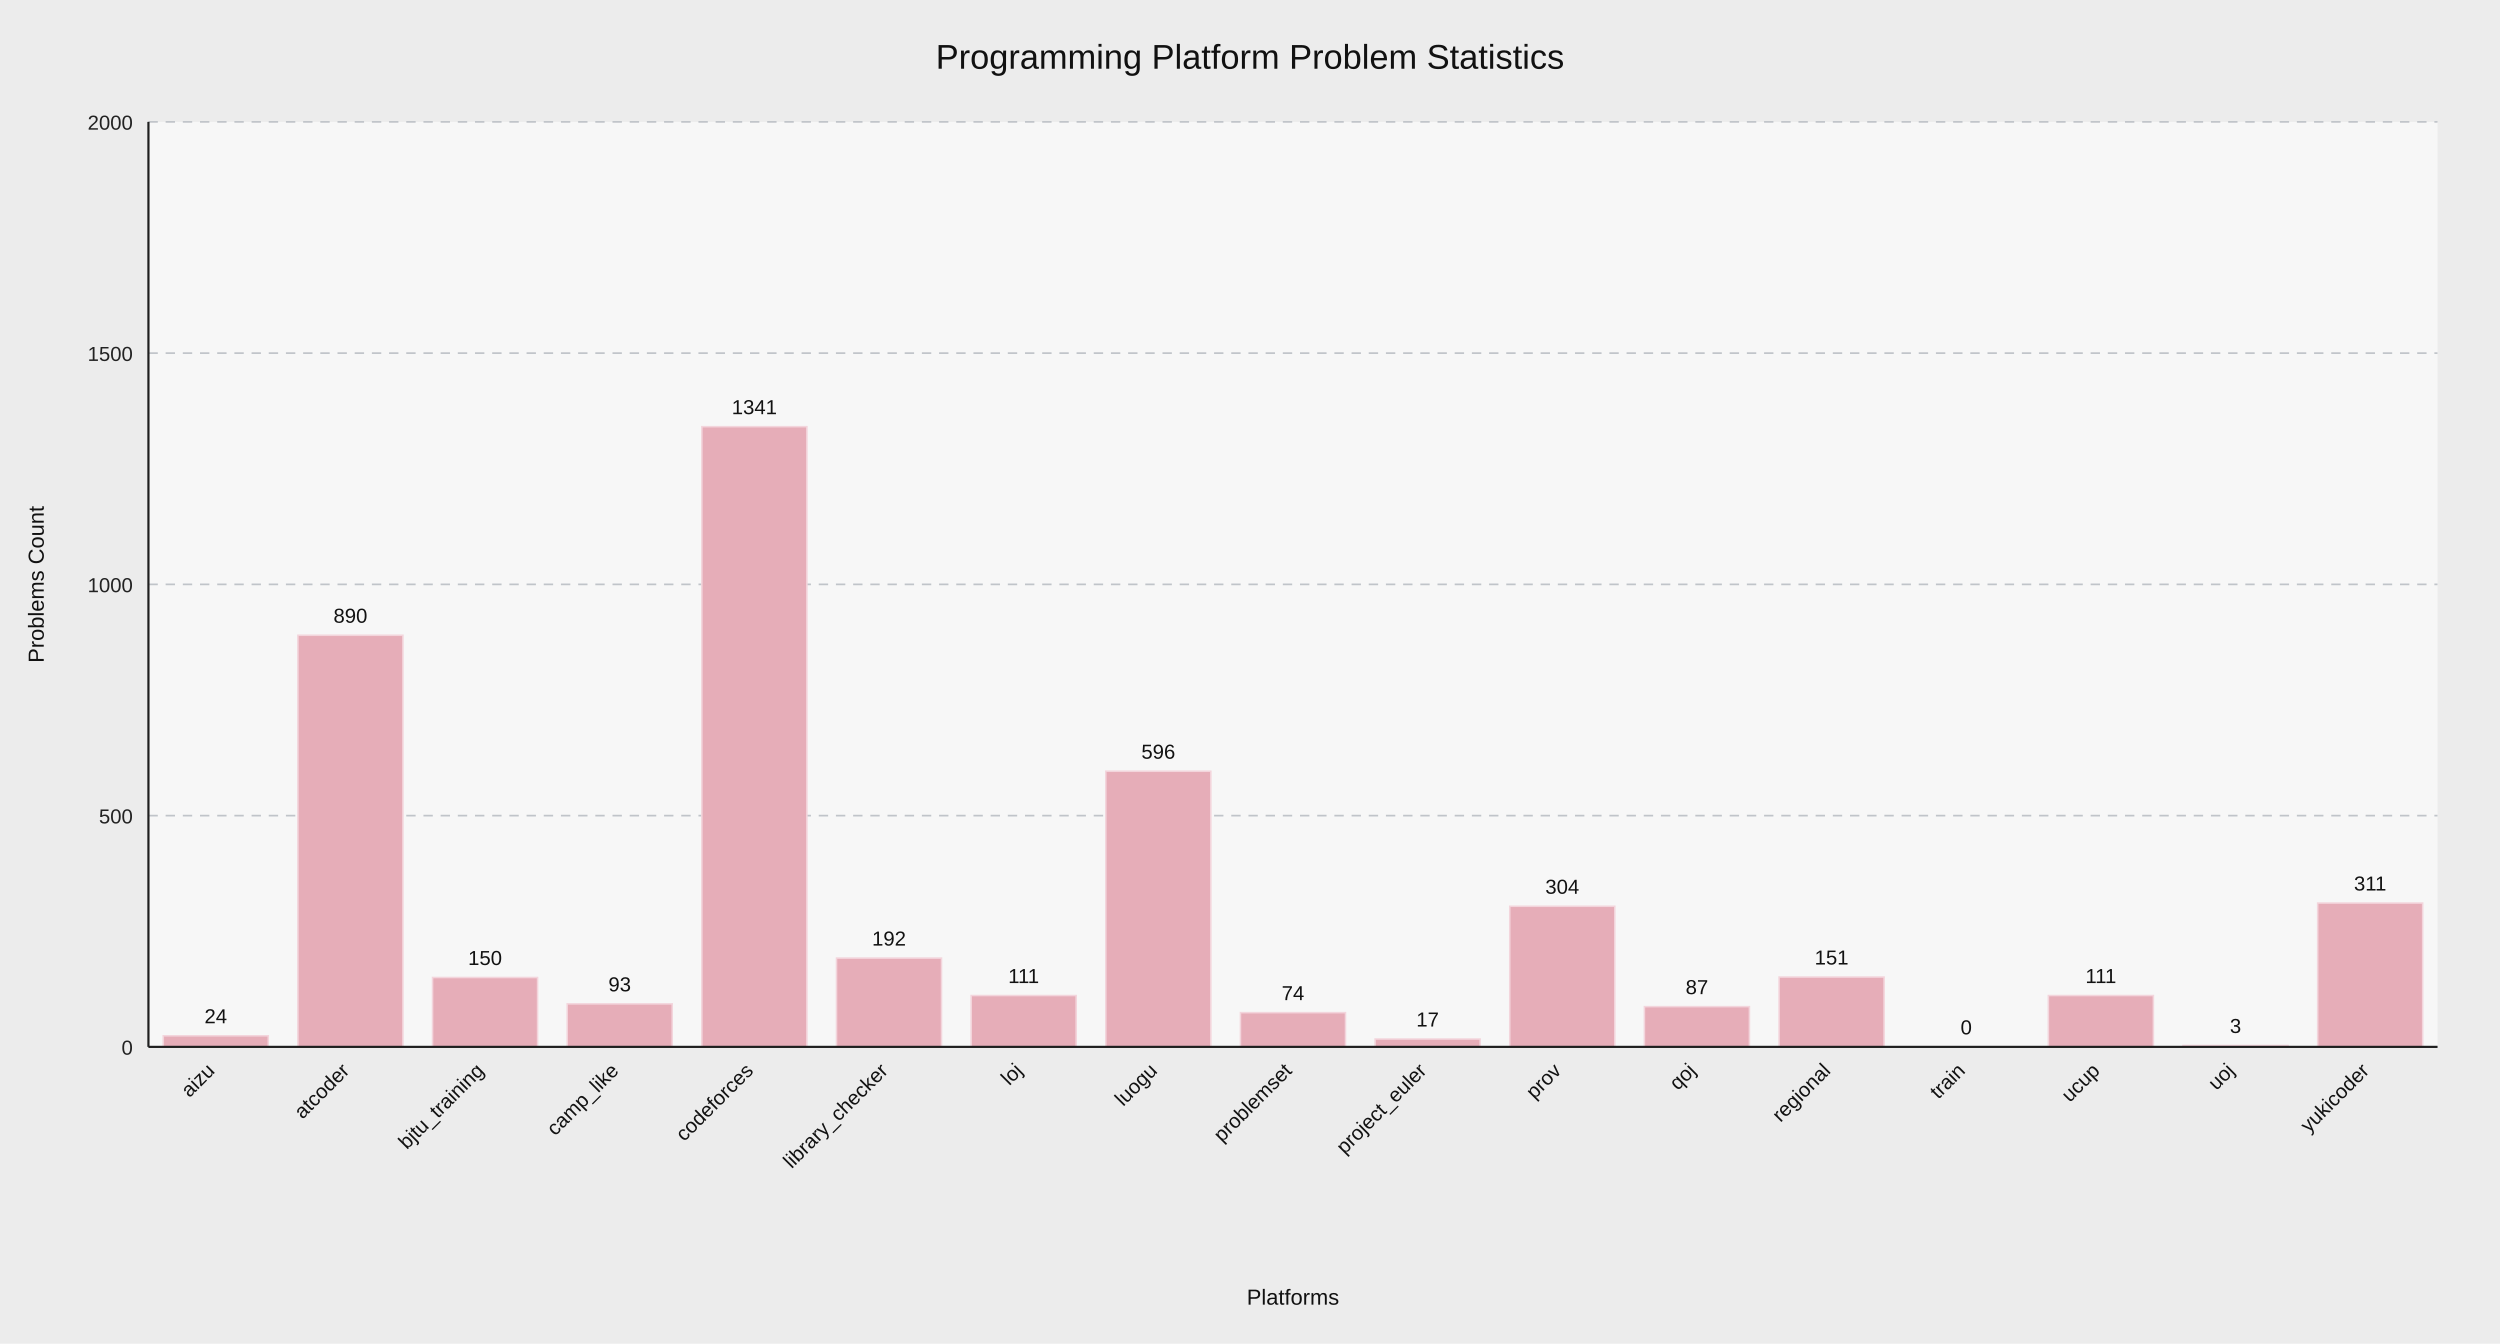
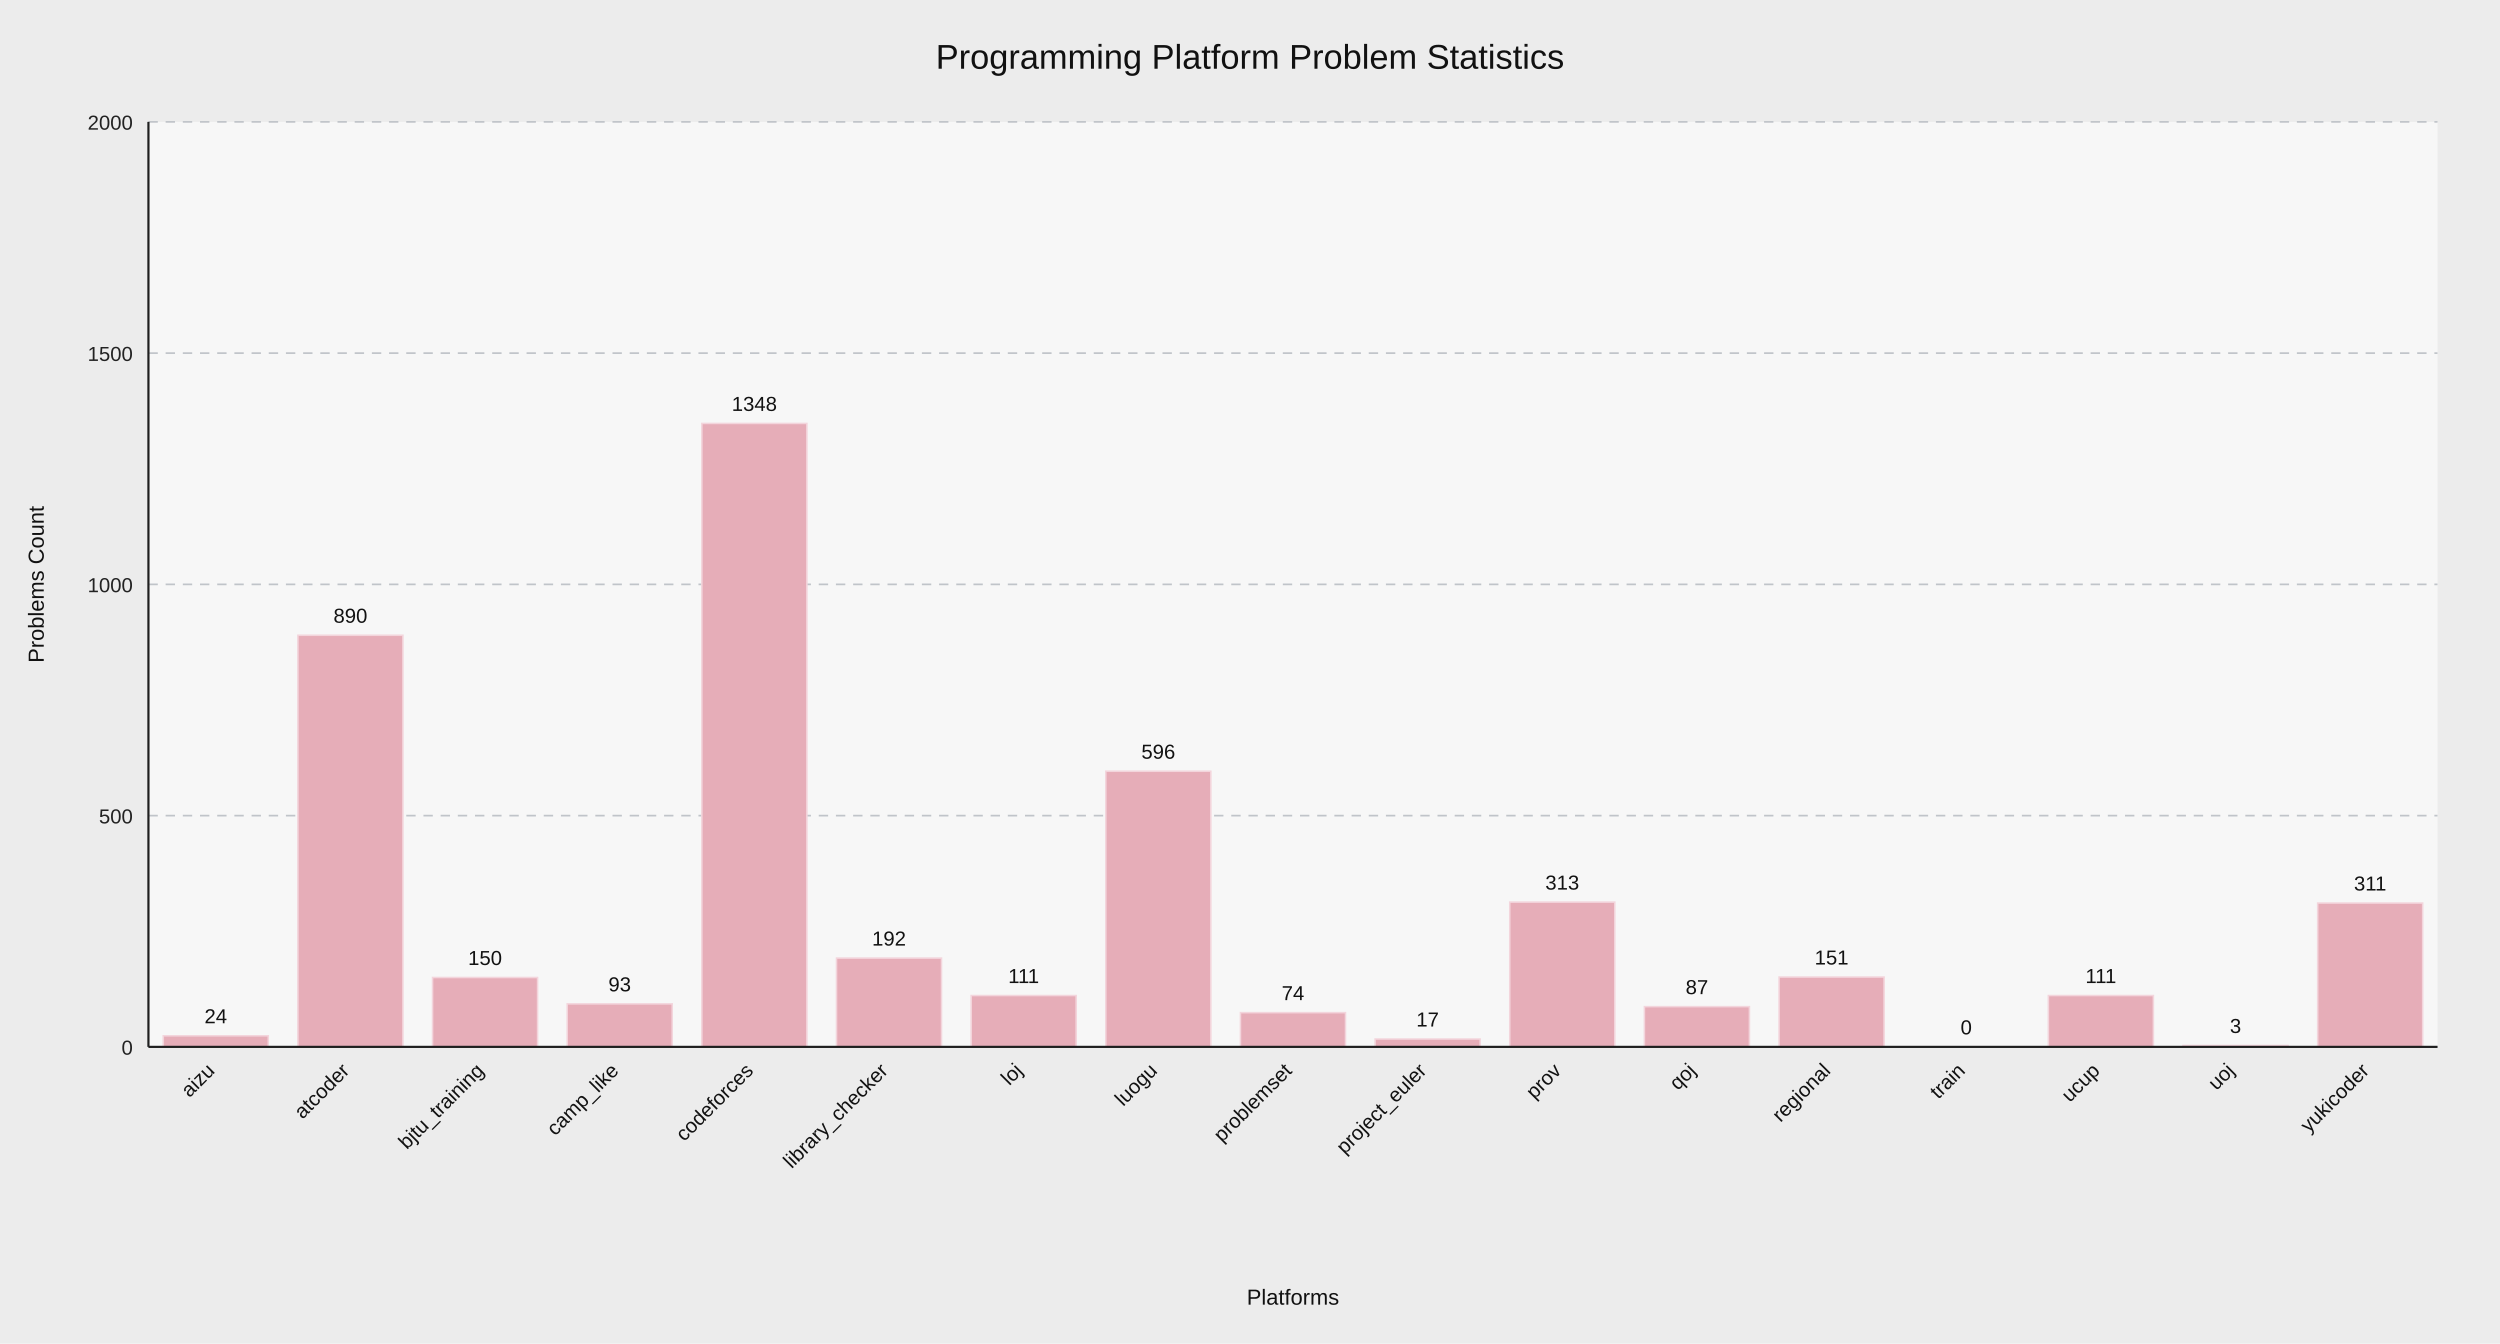
<svg xmlns="http://www.w3.org/2000/svg" width="1600" height="860" viewBox="0 0 1600 860">
  <rect x="0" y="0" width="1600" height="860" fill="#ececec" />
  <rect x="95" y="78" width="1465" height="592" fill="#f7f7f7" />
  <text x="800" y="44" text-anchor="middle" font-size="22" font-family="Segoe UI, Arial, sans-serif" fill="#111">Programming Platform Problem Statistics</text>
  <line x1="95" y1="670" x2="1560" y2="670" stroke="#c0c4c9" stroke-width="1.1" stroke-dasharray="6,5" />
  <text x="85" y="675" text-anchor="end" font-size="13" font-family="Segoe UI, Arial, sans-serif" fill="#222">0</text>
  <line x1="95" y1="522" x2="1560" y2="522" stroke="#c0c4c9" stroke-width="1.1" stroke-dasharray="6,5" />
  <text x="85" y="527" text-anchor="end" font-size="13" font-family="Segoe UI, Arial, sans-serif" fill="#222">500</text>
  <line x1="95" y1="374" x2="1560" y2="374" stroke="#c0c4c9" stroke-width="1.1" stroke-dasharray="6,5" />
  <text x="85" y="379" text-anchor="end" font-size="13" font-family="Segoe UI, Arial, sans-serif" fill="#222">1000</text>
  <line x1="95" y1="226" x2="1560" y2="226" stroke="#c0c4c9" stroke-width="1.1" stroke-dasharray="6,5" />
  <text x="85" y="231" text-anchor="end" font-size="13" font-family="Segoe UI, Arial, sans-serif" fill="#222">1500</text>
  <line x1="95" y1="78" x2="1560" y2="78" stroke="#c0c4c9" stroke-width="1.1" stroke-dasharray="6,5" />
  <text x="85" y="83" text-anchor="end" font-size="13" font-family="Segoe UI, Arial, sans-serif" fill="#222">2000</text>
  <rect x="104.479" y="662.896" width="67.218" height="7.104" fill="#e6adb8" stroke="#f3d5dc" stroke-width="1" />
  <text x="138.088" y="654.896" text-anchor="middle" font-size="13" font-family="Segoe UI, Arial, sans-serif" fill="#121212">24</text>
  <g transform="translate(138.088,686) rotate(-45)">
    <text text-anchor="end" font-size="13" font-family="Segoe UI, Arial, sans-serif" fill="#121212">aizu</text>
  </g>
  <rect x="190.656" y="406.56" width="67.218" height="263.44" fill="#e6adb8" stroke="#f3d5dc" stroke-width="1" />
  <text x="224.265" y="398.56" text-anchor="middle" font-size="13" font-family="Segoe UI, Arial, sans-serif" fill="#121212">890</text>
  <g transform="translate(224.265,686) rotate(-45)">
    <text text-anchor="end" font-size="13" font-family="Segoe UI, Arial, sans-serif" fill="#121212">atcoder</text>
  </g>
  <rect x="276.832" y="625.6" width="67.218" height="44.4" fill="#e6adb8" stroke="#f3d5dc" stroke-width="1" />
  <text x="310.441" y="617.6" text-anchor="middle" font-size="13" font-family="Segoe UI, Arial, sans-serif" fill="#121212">150</text>
  <g transform="translate(310.441,686) rotate(-45)">
    <text text-anchor="end" font-size="13" font-family="Segoe UI, Arial, sans-serif" fill="#121212">bjtu_training</text>
  </g>
  <rect x="363.009" y="642.472" width="67.218" height="27.528" fill="#e6adb8" stroke="#f3d5dc" stroke-width="1" />
  <text x="396.618" y="634.472" text-anchor="middle" font-size="13" font-family="Segoe UI, Arial, sans-serif" fill="#121212">93</text>
  <g transform="translate(396.618,686) rotate(-45)">
    <text text-anchor="end" font-size="13" font-family="Segoe UI, Arial, sans-serif" fill="#121212">camp_like</text>
  </g>
-   <rect x="449.185" y="273.064" width="67.218" height="396.936" fill="#e6adb8" stroke="#f3d5dc" stroke-width="1" />
-   <text x="482.794" y="265.064" text-anchor="middle" font-size="13" font-family="Segoe UI, Arial, sans-serif" fill="#121212">1341</text>
+   <rect x="449.185" y="270.992" width="67.218" height="399.008" fill="#e6adb8" stroke="#f3d5dc" stroke-width="1" />
+   <text x="482.794" y="262.992" text-anchor="middle" font-size="13" font-family="Segoe UI, Arial, sans-serif" fill="#121212">1348</text>
  <g transform="translate(482.794,686) rotate(-45)">
    <text text-anchor="end" font-size="13" font-family="Segoe UI, Arial, sans-serif" fill="#121212">codeforces</text>
  </g>
  <rect x="535.362" y="613.168" width="67.218" height="56.832" fill="#e6adb8" stroke="#f3d5dc" stroke-width="1" />
  <text x="568.971" y="605.168" text-anchor="middle" font-size="13" font-family="Segoe UI, Arial, sans-serif" fill="#121212">192</text>
  <g transform="translate(568.971,686) rotate(-45)">
    <text text-anchor="end" font-size="13" font-family="Segoe UI, Arial, sans-serif" fill="#121212">library_checker</text>
  </g>
  <rect x="621.538" y="637.144" width="67.218" height="32.856" fill="#e6adb8" stroke="#f3d5dc" stroke-width="1" />
  <text x="655.147" y="629.144" text-anchor="middle" font-size="13" font-family="Segoe UI, Arial, sans-serif" fill="#121212">111</text>
  <g transform="translate(655.147,686) rotate(-45)">
    <text text-anchor="end" font-size="13" font-family="Segoe UI, Arial, sans-serif" fill="#121212">loj</text>
  </g>
  <rect x="707.715" y="493.584" width="67.218" height="176.416" fill="#e6adb8" stroke="#f3d5dc" stroke-width="1" />
  <text x="741.324" y="485.584" text-anchor="middle" font-size="13" font-family="Segoe UI, Arial, sans-serif" fill="#121212">596</text>
  <g transform="translate(741.324,686) rotate(-45)">
    <text text-anchor="end" font-size="13" font-family="Segoe UI, Arial, sans-serif" fill="#121212">luogu</text>
  </g>
  <rect x="793.891" y="648.096" width="67.218" height="21.904" fill="#e6adb8" stroke="#f3d5dc" stroke-width="1" />
  <text x="827.5" y="640.096" text-anchor="middle" font-size="13" font-family="Segoe UI, Arial, sans-serif" fill="#121212">74</text>
  <g transform="translate(827.5,686) rotate(-45)">
    <text text-anchor="end" font-size="13" font-family="Segoe UI, Arial, sans-serif" fill="#121212">problemset</text>
  </g>
  <rect x="880.068" y="664.968" width="67.218" height="5.032" fill="#e6adb8" stroke="#f3d5dc" stroke-width="1" />
  <text x="913.676" y="656.968" text-anchor="middle" font-size="13" font-family="Segoe UI, Arial, sans-serif" fill="#121212">17</text>
  <g transform="translate(913.676,686) rotate(-45)">
    <text text-anchor="end" font-size="13" font-family="Segoe UI, Arial, sans-serif" fill="#121212">project_euler</text>
  </g>
-   <rect x="966.244" y="580.016" width="67.218" height="89.984" fill="#e6adb8" stroke="#f3d5dc" stroke-width="1" />
-   <text x="999.853" y="572.016" text-anchor="middle" font-size="13" font-family="Segoe UI, Arial, sans-serif" fill="#121212">304</text>
+   <rect x="966.244" y="577.352" width="67.218" height="92.648" fill="#e6adb8" stroke="#f3d5dc" stroke-width="1" />
+   <text x="999.853" y="569.352" text-anchor="middle" font-size="13" font-family="Segoe UI, Arial, sans-serif" fill="#121212">313</text>
  <g transform="translate(999.853,686) rotate(-45)">
    <text text-anchor="end" font-size="13" font-family="Segoe UI, Arial, sans-serif" fill="#121212">prov</text>
  </g>
  <rect x="1052.42" y="644.248" width="67.218" height="25.752" fill="#e6adb8" stroke="#f3d5dc" stroke-width="1" />
  <text x="1086.03" y="636.248" text-anchor="middle" font-size="13" font-family="Segoe UI, Arial, sans-serif" fill="#121212">87</text>
  <g transform="translate(1086.03,686) rotate(-45)">
    <text text-anchor="end" font-size="13" font-family="Segoe UI, Arial, sans-serif" fill="#121212">qoj</text>
  </g>
  <rect x="1138.6" y="625.304" width="67.218" height="44.696" fill="#e6adb8" stroke="#f3d5dc" stroke-width="1" />
  <text x="1172.21" y="617.304" text-anchor="middle" font-size="13" font-family="Segoe UI, Arial, sans-serif" fill="#121212">151</text>
  <g transform="translate(1172.21,686) rotate(-45)">
    <text text-anchor="end" font-size="13" font-family="Segoe UI, Arial, sans-serif" fill="#121212">regional</text>
  </g>
  <rect x="1224.77" y="670" width="67.218" height="0" fill="#e6adb8" stroke="#f3d5dc" stroke-width="1" />
  <text x="1258.38" y="662" text-anchor="middle" font-size="13" font-family="Segoe UI, Arial, sans-serif" fill="#121212">0</text>
  <g transform="translate(1258.38,686) rotate(-45)">
    <text text-anchor="end" font-size="13" font-family="Segoe UI, Arial, sans-serif" fill="#121212">train</text>
  </g>
  <rect x="1310.95" y="637.144" width="67.218" height="32.856" fill="#e6adb8" stroke="#f3d5dc" stroke-width="1" />
  <text x="1344.56" y="629.144" text-anchor="middle" font-size="13" font-family="Segoe UI, Arial, sans-serif" fill="#121212">111</text>
  <g transform="translate(1344.56,686) rotate(-45)">
    <text text-anchor="end" font-size="13" font-family="Segoe UI, Arial, sans-serif" fill="#121212">ucup</text>
  </g>
  <rect x="1397.13" y="669.112" width="67.218" height="0.888" fill="#e6adb8" stroke="#f3d5dc" stroke-width="1" />
  <text x="1430.74" y="661.112" text-anchor="middle" font-size="13" font-family="Segoe UI, Arial, sans-serif" fill="#121212">3</text>
  <g transform="translate(1430.74,686) rotate(-45)">
    <text text-anchor="end" font-size="13" font-family="Segoe UI, Arial, sans-serif" fill="#121212">uoj</text>
  </g>
  <rect x="1483.3" y="577.944" width="67.218" height="92.056" fill="#e6adb8" stroke="#f3d5dc" stroke-width="1" />
  <text x="1516.91" y="569.944" text-anchor="middle" font-size="13" font-family="Segoe UI, Arial, sans-serif" fill="#121212">311</text>
  <g transform="translate(1516.91,686) rotate(-45)">
    <text text-anchor="end" font-size="13" font-family="Segoe UI, Arial, sans-serif" fill="#121212">yukicoder</text>
  </g>
  <line x1="95" y1="78" x2="95" y2="670" stroke="#1f1f1f" stroke-width="1.4" />
  <line x1="95" y1="670" x2="1560" y2="670" stroke="#1f1f1f" stroke-width="1.4" />
  <text x="827.5" y="835" text-anchor="middle" font-size="14" font-family="Segoe UI, Arial, sans-serif" fill="#111">Platforms</text>
  <g transform="translate(28,374) rotate(-90)">
    <text text-anchor="middle" font-size="14" font-family="Segoe UI, Arial, sans-serif" fill="#111">Problems Count</text>
  </g>
</svg>
